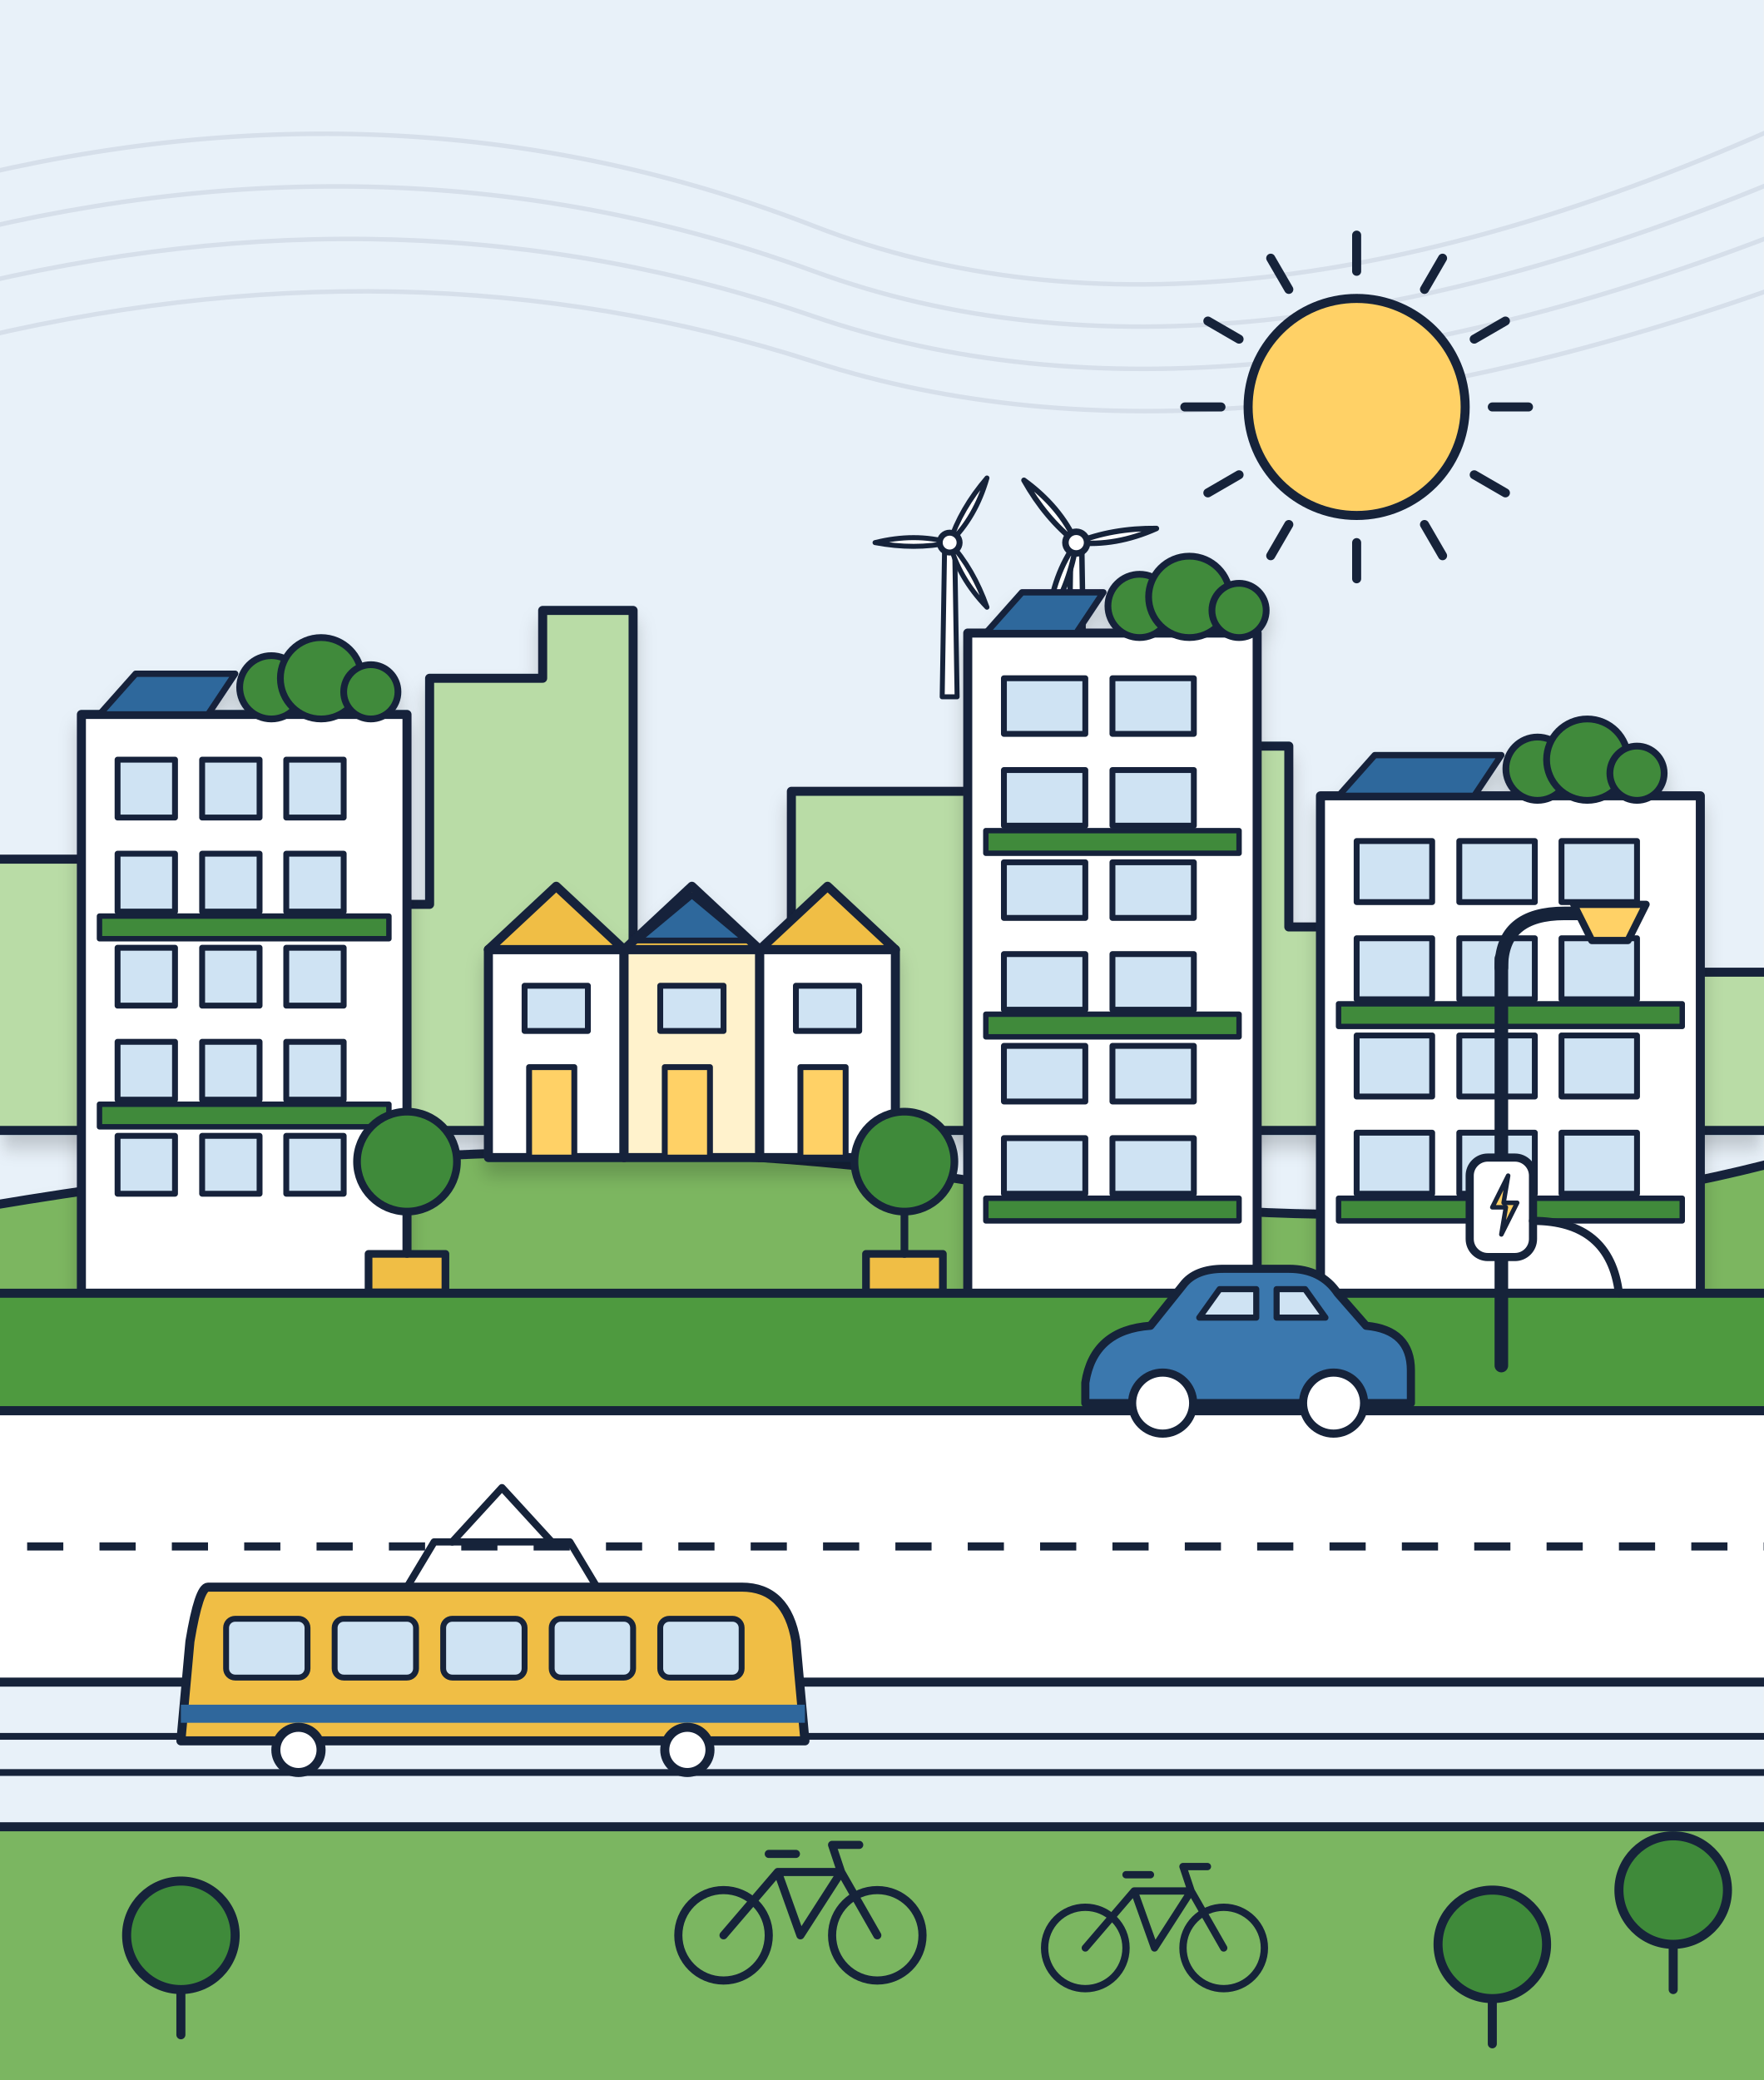
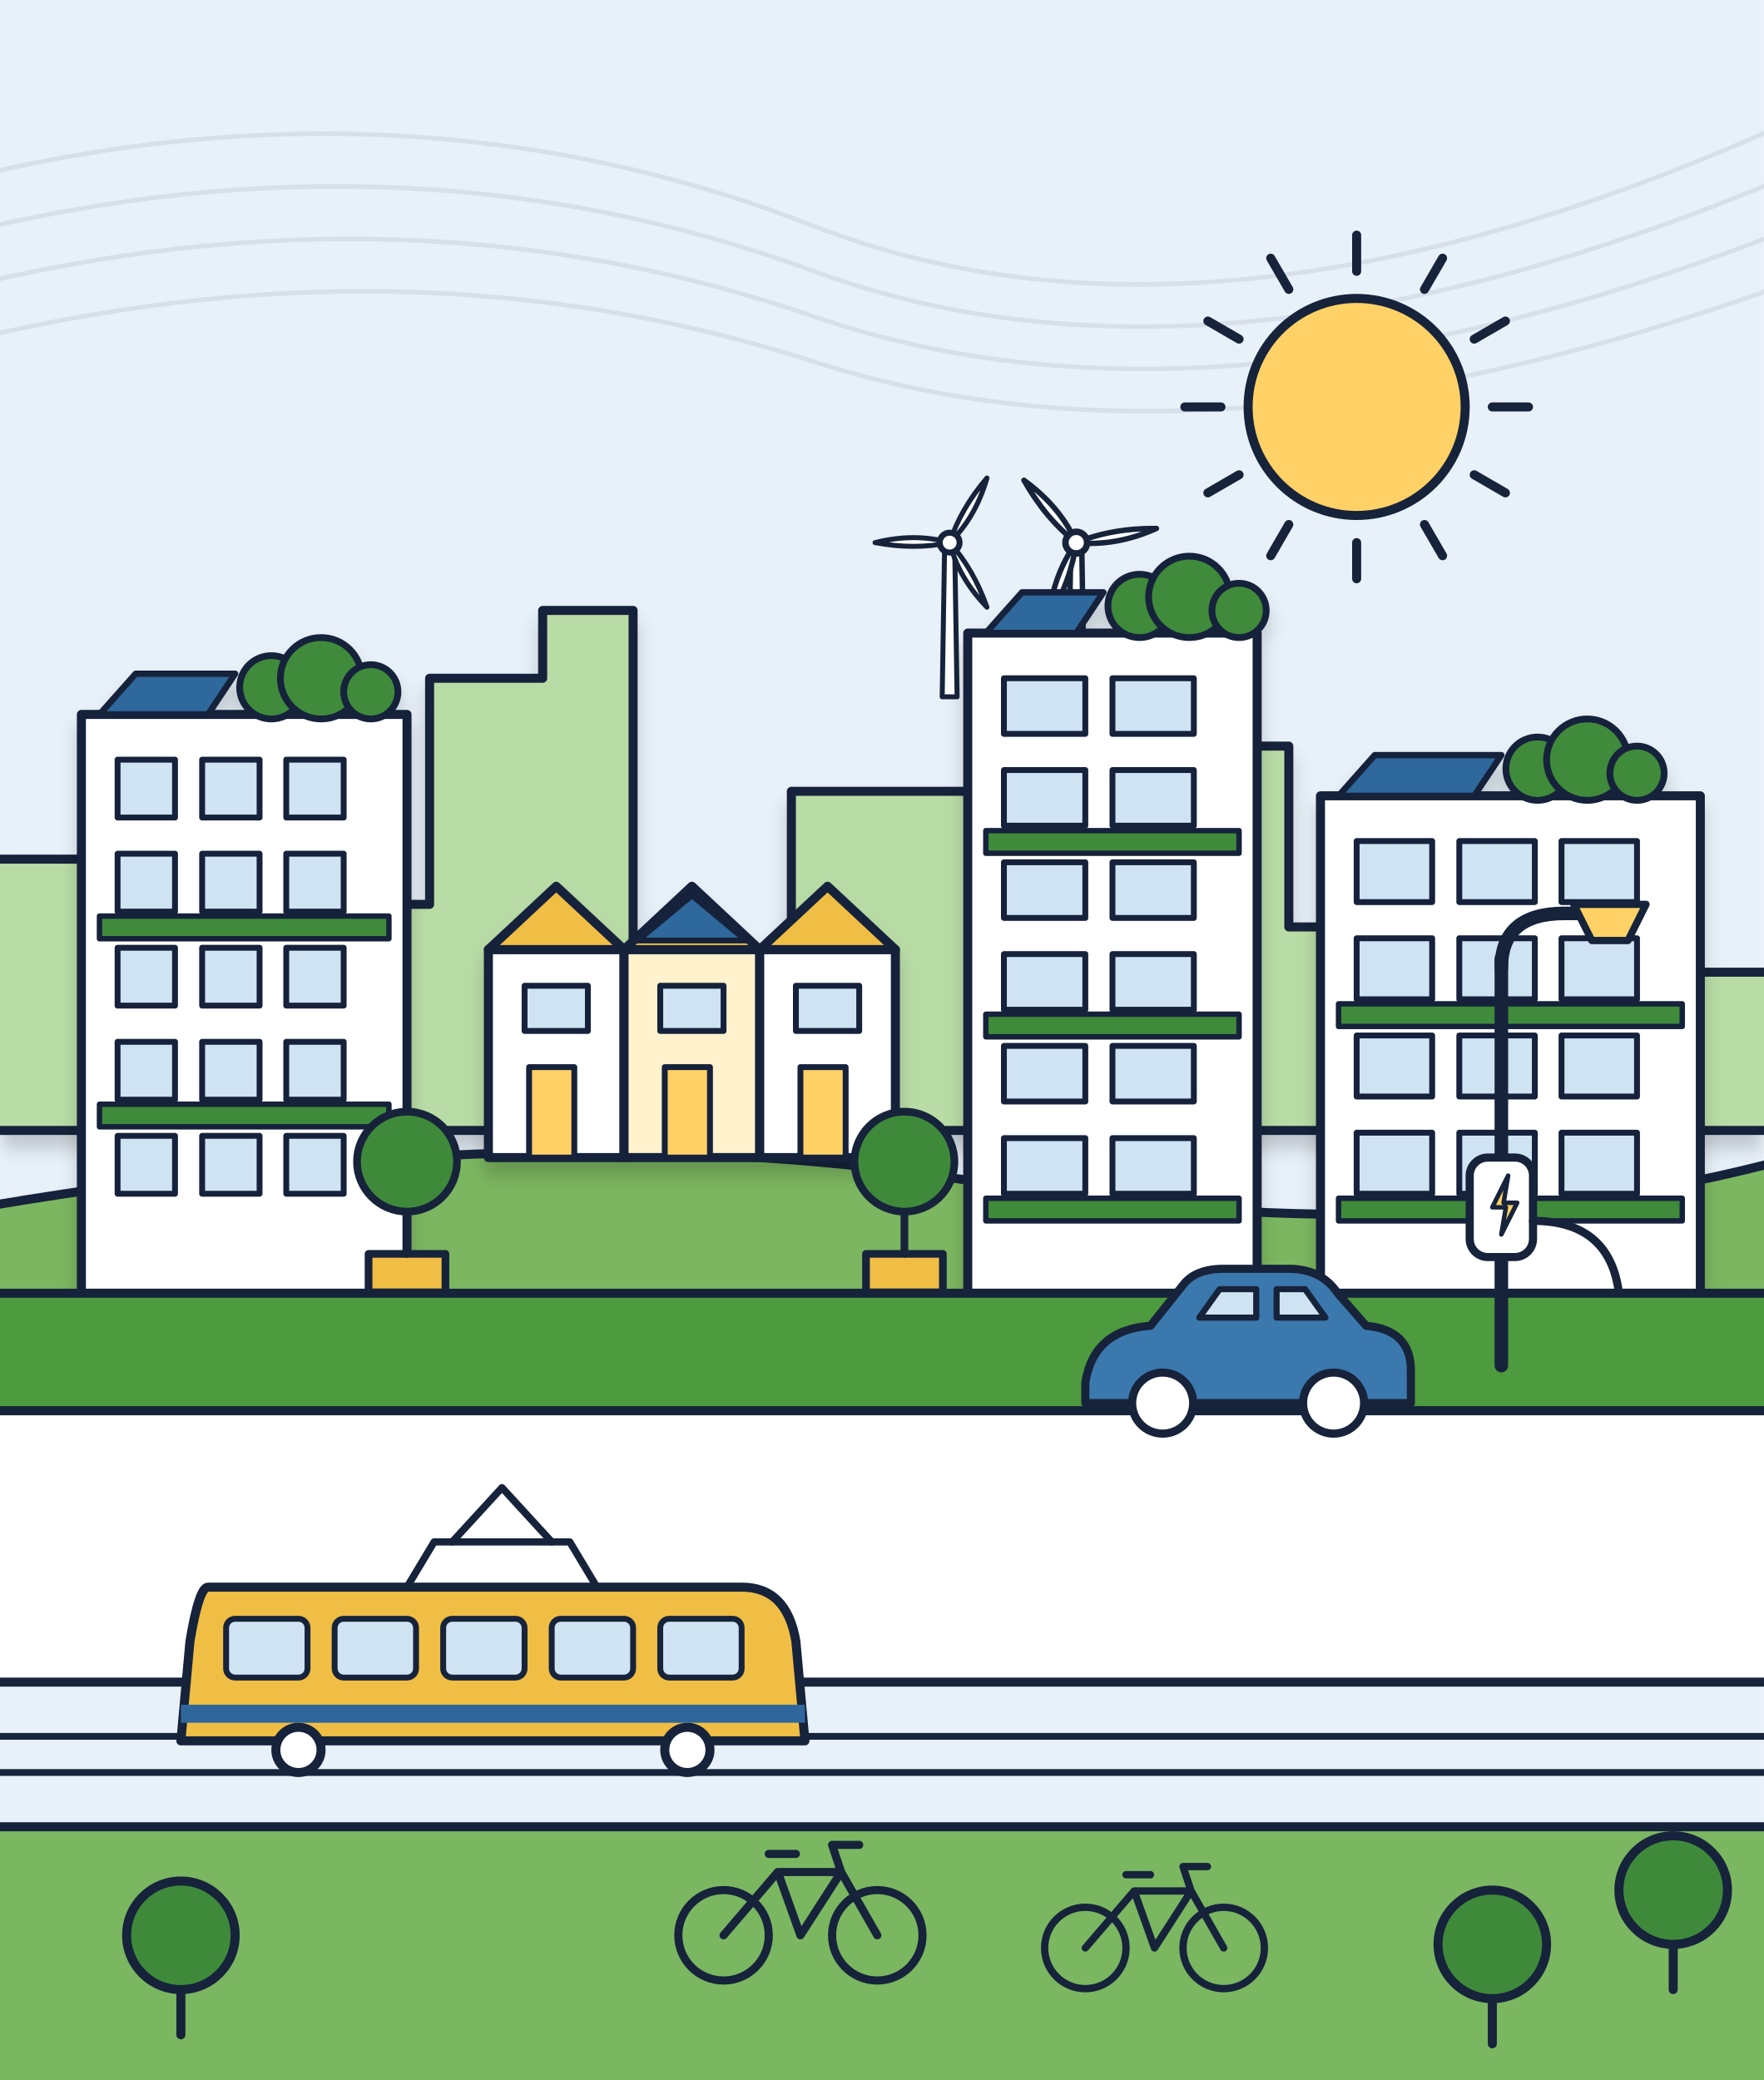
<svg xmlns="http://www.w3.org/2000/svg" viewBox="0 0 390 460" width="390" height="460" role="img" aria-label="City scene">
  <defs>
    <filter id="sh2" x="-10%" y="-10%" width="120%" height="130%">
      <feDropShadow dx="0" dy="3" stdDeviation="2" flood-color="#000" flood-opacity=".18" />
    </filter>
  </defs>
  <rect width="390" height="460" fill="#E8F1F9" />
  <path d="M-10 40 Q 90 15 180 50 T 400 25" stroke="#D6DFEA" fill="none" stroke-width="1" />
  <path d="M-10 52 Q 90 27 180 60 T 400 37" stroke="#D6DFEA" fill="none" stroke-width="1" />
  <path d="M-10 64 Q 90 39 180 70 T 400 49" stroke="#D6DFEA" fill="none" stroke-width="1" />
  <path d="M-10 76 Q 90 51 180 80 T 400 61" stroke="#D6DFEA" fill="none" stroke-width="1" />
  <g transform="translate(300 90)">
    <circle r="24" fill="#FFD166" stroke="#16233A" stroke-width="2" stroke-linejoin="round" stroke-linecap="round" />
    <line x1="30.0" y1="0.0" x2="38.0" y2="0.0" stroke="#16233A" stroke-width="2" stroke-linejoin="round" stroke-linecap="round" />
    <line x1="26.0" y1="15.0" x2="32.9" y2="19.0" stroke="#16233A" stroke-width="2" stroke-linejoin="round" stroke-linecap="round" />
    <line x1="15.0" y1="26.0" x2="19.0" y2="32.9" stroke="#16233A" stroke-width="2" stroke-linejoin="round" stroke-linecap="round" />
    <line x1="0.0" y1="30.0" x2="0.0" y2="38.0" stroke="#16233A" stroke-width="2" stroke-linejoin="round" stroke-linecap="round" />
    <line x1="-15.0" y1="26.0" x2="-19.0" y2="32.9" stroke="#16233A" stroke-width="2" stroke-linejoin="round" stroke-linecap="round" />
    <line x1="-26.0" y1="15.0" x2="-32.9" y2="19.0" stroke="#16233A" stroke-width="2" stroke-linejoin="round" stroke-linecap="round" />
    <line x1="-30.0" y1="0.0" x2="-38.0" y2="0.0" stroke="#16233A" stroke-width="2" stroke-linejoin="round" stroke-linecap="round" />
    <line x1="-26.0" y1="-15.0" x2="-32.9" y2="-19.0" stroke="#16233A" stroke-width="2" stroke-linejoin="round" stroke-linecap="round" />
    <line x1="-15.0" y1="-26.0" x2="-19.0" y2="-32.9" stroke="#16233A" stroke-width="2" stroke-linejoin="round" stroke-linecap="round" />
    <line x1="-0.0" y1="-30.0" x2="-0.0" y2="-38.0" stroke="#16233A" stroke-width="2" stroke-linejoin="round" stroke-linecap="round" />
    <line x1="15.0" y1="-26.0" x2="19.0" y2="-32.9" stroke="#16233A" stroke-width="2" stroke-linejoin="round" stroke-linecap="round" />
    <line x1="26.0" y1="-15.0" x2="32.9" y2="-19.0" stroke="#16233A" stroke-width="2" stroke-linejoin="round" stroke-linecap="round" />
  </g>
  <path d="M-10 250 V190 H30 V160 H60 V200 H95 V150 H120 V135 H140 V210 H175 V175 H215 V200 H250 V165 H285 V205 H320 V180 H355 V215 H400 V250Z" fill="#B9DCA6" stroke="#16233A" stroke-width="2" stroke-linejoin="round" stroke-linecap="round" filter="url(#sh2)" />
  <g transform="translate(210 120) scale(0.55)">
    <g stroke="#16233A" stroke-width="2.4" stroke-linejoin="round" stroke-linecap="round">
      <path d="M-2 0 L-3 62 H3 L2 0Z" fill="#FFFFFF" stroke-width="2" />
      <path d="M0 0 Q4 -14 0 -30 Q-3 -14 0 0Z" transform="rotate(30)" fill="#FFFFFF" stroke-width="2" />
      <path d="M0 0 Q4 -14 0 -30 Q-3 -14 0 0Z" transform="rotate(150)" fill="#FFFFFF" stroke-width="2" />
      <path d="M0 0 Q4 -14 0 -30 Q-3 -14 0 0Z" transform="rotate(270)" fill="#FFFFFF" stroke-width="2" />
      <circle r="4" fill="#FFFFFF" />
    </g>
  </g>
  <g transform="translate(238 120) scale(0.6)">
    <g stroke="#16233A" stroke-width="2.4" stroke-linejoin="round" stroke-linecap="round">
      <path d="M-2 0 L-3 62 H3 L2 0Z" fill="#FFFFFF" stroke-width="2" />
      <path d="M0 0 Q4 -14 0 -30 Q-3 -14 0 0Z" transform="rotate(80)" fill="#FFFFFF" stroke-width="2" />
      <path d="M0 0 Q4 -14 0 -30 Q-3 -14 0 0Z" transform="rotate(200)" fill="#FFFFFF" stroke-width="2" />
      <path d="M0 0 Q4 -14 0 -30 Q-3 -14 0 0Z" transform="rotate(320)" fill="#FFFFFF" stroke-width="2" />
      <circle r="4" fill="#FFFFFF" />
    </g>
  </g>
  <path d="M-10 268 Q 120 245 220 262 Q 320 278 400 255 V300 H-10Z" fill="#7BB661" stroke="#16233A" stroke-width="2" stroke-linejoin="round" stroke-linecap="round" filter="url(#sh2)" />
  <g transform="translate(18 158)" filter="url(#sh2)">
    <g stroke="#16233A" stroke-width="2" stroke-linejoin="round" stroke-linecap="round">
      <rect x="0" y="0" width="72" height="128" fill="#FFFFFF" />
      <rect x="8.0" y="10.0" width="12.7" height="12.8" fill="#CFE3F3" stroke-width="1.3" />
      <rect x="26.7" y="10.0" width="12.7" height="12.8" fill="#CFE3F3" stroke-width="1.3" />
      <rect x="45.3" y="10.0" width="12.7" height="12.8" fill="#CFE3F3" stroke-width="1.3" />
      <rect x="8.0" y="30.8" width="12.7" height="12.8" fill="#CFE3F3" stroke-width="1.3" />
      <rect x="26.7" y="30.8" width="12.7" height="12.8" fill="#CFE3F3" stroke-width="1.3" />
      <rect x="45.3" y="30.8" width="12.7" height="12.8" fill="#CFE3F3" stroke-width="1.3" />
      <rect x="4" y="44.6" width="64" height="5" fill="#3F8A3A" stroke-width="1.2" />
      <rect x="8.0" y="51.6" width="12.7" height="12.8" fill="#CFE3F3" stroke-width="1.3" />
      <rect x="26.7" y="51.6" width="12.7" height="12.8" fill="#CFE3F3" stroke-width="1.3" />
      <rect x="45.3" y="51.6" width="12.7" height="12.8" fill="#CFE3F3" stroke-width="1.3" />
      <rect x="8.0" y="72.4" width="12.7" height="12.8" fill="#CFE3F3" stroke-width="1.3" />
      <rect x="26.7" y="72.4" width="12.7" height="12.8" fill="#CFE3F3" stroke-width="1.3" />
      <rect x="45.3" y="72.4" width="12.7" height="12.8" fill="#CFE3F3" stroke-width="1.3" />
      <rect x="4" y="86.2" width="64" height="5" fill="#3F8A3A" stroke-width="1.2" />
      <rect x="8.0" y="93.2" width="12.7" height="12.8" fill="#CFE3F3" stroke-width="1.3" />
      <rect x="26.7" y="93.2" width="12.7" height="12.8" fill="#CFE3F3" stroke-width="1.3" />
      <rect x="45.3" y="93.2" width="12.7" height="12.8" fill="#CFE3F3" stroke-width="1.3" />
      <path d="M4 0 L12 -9 H34.0 L28.0 0Z" fill="#2F679C" stroke-width="1.4" />
      <circle cx="42.0" cy="-6" r="7" fill="#3F8A3A" stroke-width="1.5" />
      <circle cx="53.0" cy="-8" r="9" fill="#3F8A3A" stroke-width="1.5" />
      <circle cx="64.0" cy="-5" r="6" fill="#3F8A3A" stroke-width="1.5" />
    </g>
  </g>
  <g transform="translate(108 196)" filter="url(#sh2)">
    <g stroke="#16233A" stroke-width="2" stroke-linejoin="round" stroke-linecap="round">
      <rect x="0" y="14" width="30" height="46" fill="#FFFFFF" />
      <path d="M0 14 L15 0 L30 14Z" fill="#F0BE45" />
      <rect x="9" y="40" width="10" height="20" fill="#FFD166" stroke-width="1.3" />
      <rect x="8" y="22" width="14" height="10" fill="#CFE3F3" stroke-width="1.3" />
      <rect x="30" y="14" width="30" height="46" fill="#FFF2CC" />
      <path d="M30 14 L45 0 L60 14Z" fill="#F0BE45" />
      <rect x="39" y="40" width="10" height="20" fill="#FFD166" stroke-width="1.3" />
      <rect x="38" y="22" width="14" height="10" fill="#CFE3F3" stroke-width="1.3" />
      <rect x="60" y="14" width="30" height="46" fill="#FFFFFF" />
      <path d="M60 14 L75 0 L90 14Z" fill="#F0BE45" />
      <rect x="69" y="40" width="10" height="20" fill="#FFD166" stroke-width="1.3" />
      <rect x="68" y="22" width="14" height="10" fill="#CFE3F3" stroke-width="1.3" />
      <path d="M33 12 L45 2 L57 12Z" fill="#2F679C" stroke-width="1.3" />
    </g>
  </g>
  <g transform="translate(214 140)" filter="url(#sh2)">
    <g stroke="#16233A" stroke-width="2" stroke-linejoin="round" stroke-linecap="round">
      <rect x="0" y="0" width="64" height="146" fill="#FFFFFF" />
      <rect x="8.0" y="10.0" width="18.0" height="12.3" fill="#CFE3F3" stroke-width="1.3" />
      <rect x="32.0" y="10.0" width="18.0" height="12.3" fill="#CFE3F3" stroke-width="1.3" />
      <rect x="8.0" y="30.3" width="18.0" height="12.3" fill="#CFE3F3" stroke-width="1.3" />
      <rect x="32.0" y="30.3" width="18.0" height="12.3" fill="#CFE3F3" stroke-width="1.3" />
      <rect x="4" y="43.7" width="56" height="5" fill="#3F8A3A" stroke-width="1.2" />
      <rect x="8.0" y="50.7" width="18.0" height="12.3" fill="#CFE3F3" stroke-width="1.3" />
      <rect x="32.0" y="50.7" width="18.0" height="12.3" fill="#CFE3F3" stroke-width="1.3" />
      <rect x="8.0" y="71.0" width="18.0" height="12.3" fill="#CFE3F3" stroke-width="1.3" />
      <rect x="32.0" y="71.0" width="18.0" height="12.3" fill="#CFE3F3" stroke-width="1.3" />
      <rect x="4" y="84.3" width="56" height="5" fill="#3F8A3A" stroke-width="1.2" />
      <rect x="8.0" y="91.3" width="18.0" height="12.3" fill="#CFE3F3" stroke-width="1.3" />
      <rect x="32.0" y="91.3" width="18.0" height="12.3" fill="#CFE3F3" stroke-width="1.3" />
      <rect x="8.0" y="111.7" width="18.0" height="12.3" fill="#CFE3F3" stroke-width="1.3" />
      <rect x="32.0" y="111.7" width="18.0" height="12.3" fill="#CFE3F3" stroke-width="1.3" />
      <rect x="4" y="125.0" width="56" height="5" fill="#3F8A3A" stroke-width="1.2" />
      <path d="M4 0 L12 -9 H30.0 L24.0 0Z" fill="#2F679C" stroke-width="1.4" />
      <circle cx="38.0" cy="-6" r="7" fill="#3F8A3A" stroke-width="1.5" />
      <circle cx="49.0" cy="-8" r="9" fill="#3F8A3A" stroke-width="1.5" />
      <circle cx="60.0" cy="-5" r="6" fill="#3F8A3A" stroke-width="1.5" />
    </g>
  </g>
  <g transform="translate(292 176)" filter="url(#sh2)">
    <g stroke="#16233A" stroke-width="2" stroke-linejoin="round" stroke-linecap="round">
      <rect x="0" y="0" width="84" height="110" fill="#FFFFFF" />
      <rect x="8.0" y="10.0" width="16.7" height="13.5" fill="#CFE3F3" stroke-width="1.3" />
      <rect x="30.7" y="10.0" width="16.7" height="13.5" fill="#CFE3F3" stroke-width="1.3" />
      <rect x="53.3" y="10.0" width="16.7" height="13.5" fill="#CFE3F3" stroke-width="1.3" />
      <rect x="8.0" y="31.5" width="16.7" height="13.5" fill="#CFE3F3" stroke-width="1.3" />
      <rect x="30.7" y="31.5" width="16.7" height="13.5" fill="#CFE3F3" stroke-width="1.3" />
      <rect x="53.3" y="31.5" width="16.7" height="13.5" fill="#CFE3F3" stroke-width="1.3" />
      <rect x="4" y="46.0" width="76" height="5" fill="#3F8A3A" stroke-width="1.2" />
      <rect x="8.0" y="53.0" width="16.7" height="13.5" fill="#CFE3F3" stroke-width="1.3" />
      <rect x="30.7" y="53.0" width="16.7" height="13.5" fill="#CFE3F3" stroke-width="1.3" />
      <rect x="53.3" y="53.0" width="16.7" height="13.5" fill="#CFE3F3" stroke-width="1.3" />
      <rect x="8.0" y="74.5" width="16.7" height="13.5" fill="#CFE3F3" stroke-width="1.3" />
      <rect x="30.7" y="74.5" width="16.7" height="13.5" fill="#CFE3F3" stroke-width="1.3" />
      <rect x="53.3" y="74.5" width="16.7" height="13.5" fill="#CFE3F3" stroke-width="1.3" />
      <rect x="4" y="89.0" width="76" height="5" fill="#3F8A3A" stroke-width="1.2" />
      <path d="M4 0 L12 -9 H40.0 L34.0 0Z" fill="#2F679C" stroke-width="1.4" />
      <circle cx="48.0" cy="-6" r="7" fill="#3F8A3A" stroke-width="1.5" />
      <circle cx="59.0" cy="-8" r="9" fill="#3F8A3A" stroke-width="1.5" />
      <circle cx="70.0" cy="-5" r="6" fill="#3F8A3A" stroke-width="1.5" />
    </g>
  </g>
  <rect x="-10" y="286" width="410" height="26" fill="#4E9A3F" stroke="#16233A" stroke-width="2" stroke-linejoin="round" stroke-linecap="round" />
  <rect x="-10" y="312" width="410" height="60" fill="#FFFFFF" stroke="#16233A" stroke-width="2" stroke-linejoin="round" stroke-linecap="round" />
-   <path d="M-10 342 H400" stroke="#16233A" stroke-width="1.8" stroke-dasharray="8 8" />
  <path d="M-10 384 H400 M-10 392 H400" stroke="#16233A" stroke-width="1.5" />
  <rect x="-10" y="372" width="410" height="40" fill="none" />
  <g transform="translate(40 351)">
    <g stroke="#16233A" stroke-width="2" stroke-linejoin="round" stroke-linecap="round">
      <path d="M6 0 H124 Q134 0 136 12 L138 34 H0 L2 12 Q4 0 6 0Z" fill="#F0BE45" />
      <path d="M50 0 L56 -10 H86 L92 0" fill="none" stroke-width="1.6" />
      <path d="M60 -10 L71 -22 M71 -22 L82 -10" fill="none" stroke-width="1.6" />
      <rect x="10" y="7" width="18" height="13" rx="2" fill="#CFE3F3" stroke-width="1.3" />
      <rect x="34" y="7" width="18" height="13" rx="2" fill="#CFE3F3" stroke-width="1.3" />
      <rect x="58" y="7" width="18" height="13" rx="2" fill="#CFE3F3" stroke-width="1.3" />
      <rect x="82" y="7" width="18" height="13" rx="2" fill="#CFE3F3" stroke-width="1.3" />
      <rect x="106" y="7" width="18" height="13" rx="2" fill="#CFE3F3" stroke-width="1.3" />
      <rect x="0" y="26" width="138" height="4" fill="#2F679C" stroke="none" />
      <circle cx="26" cy="36" r="5" fill="#FFFFFF" />
      <circle cx="112" cy="36" r="5" fill="#FFFFFF" />
    </g>
  </g>
  <rect x="-10" y="404" width="410" height="60" fill="#7BB661" stroke="#16233A" stroke-width="2" stroke-linejoin="round" stroke-linecap="round" />
  <g transform="translate(332 212)">
    <g stroke="#16233A" stroke-width="2" stroke-linejoin="round" stroke-linecap="round">
      <path d="M0 0 V90" stroke-width="3" />
      <path d="M0 2 Q0 -10 14 -10 H22" fill="none" stroke-width="3" />
      <path d="M16 -12 H32 L28 -4 H20Z" fill="#FFD166" stroke-width="1.6" />
      <rect x="-7" y="44" width="14" height="22" rx="4" fill="#FFFFFF" stroke-width="1.8" />
      <path d="M1.5 48 L-2 55 H1 L0 61 L3.5 54 H0.5Z" fill="#FFD166" stroke-width="1" />
      <path d="M7 58 Q24 58 26 74" fill="none" stroke-width="1.8" />
    </g>
  </g>
  <g transform="translate(240 286) scale(.9)">
    <g stroke="#16233A" stroke-width="2" stroke-linejoin="round" stroke-linecap="round">
      <path d="M0 22 Q2 9 16 8 L24 -2 Q27 -6 34 -6 H50 Q58 -6 62 0 L69 8 Q80 9 80 19 V27 H0Z" fill="#3B78AE" />
      <path d="M28 6 L33 -1 H42 V6Z M47 6 V-1 H54 L59 6Z" fill="#CFE3F3" stroke-width="1.5" />
      <circle cx="19" cy="27" r="7.5" fill="#FFFFFF" />
      <circle cx="61" cy="27" r="7.5" fill="#FFFFFF" />
    </g>
  </g>
  <g transform="translate(90 262) scale(.85)">
    <g stroke="#16233A" stroke-width="2" stroke-linejoin="round" stroke-linecap="round">
      <rect x="-10" y="18" width="20" height="10" fill="#F0BE45" />
      <line x1="0" y1="0" x2="0" y2="18" />
      <circle cy="-6" r="13" fill="#3F8A3A" />
    </g>
  </g>
  <g transform="translate(200 262) scale(.85)">
    <g stroke="#16233A" stroke-width="2" stroke-linejoin="round" stroke-linecap="round">
      <rect x="-10" y="18" width="20" height="10" fill="#F0BE45" />
      <line x1="0" y1="0" x2="0" y2="18" />
      <circle cy="-6" r="13" fill="#3F8A3A" />
    </g>
  </g>
  <g transform="translate(160 416)">
    <g stroke="#16233A" stroke-width="1.8" stroke-linejoin="round" stroke-linecap="round" fill="none">
      <circle cx="0" cy="12" r="10" />
      <circle cx="34" cy="12" r="10" />
      <path d="M0 12 L12 -2 H26 L34 12 M12 -2 L17 12 L26 -2 M10 -6 H16 M26 -2 L24 -8 H30" />
    </g>
  </g>
  <g transform="translate(240 420) scale(.9)">
    <g stroke="#16233A" stroke-width="1.8" stroke-linejoin="round" stroke-linecap="round" fill="none">
      <circle cx="0" cy="12" r="10" />
      <circle cx="34" cy="12" r="10" />
      <path d="M0 12 L12 -2 H26 L34 12 M12 -2 L17 12 L26 -2 M10 -6 H16 M26 -2 L24 -8 H30" />
    </g>
  </g>
  <g transform="translate(40 428)">
    <g stroke="#16233A" stroke-width="2" stroke-linejoin="round" stroke-linecap="round">
      <line x1="0" y1="0" x2="0" y2="22" stroke="#16233A" />
      <circle r="12" fill="#3F8A3A" />
    </g>
  </g>
  <g transform="translate(330 430)">
    <g stroke="#16233A" stroke-width="2" stroke-linejoin="round" stroke-linecap="round">
      <line x1="0" y1="0" x2="0" y2="22" stroke="#16233A" />
      <circle r="12" fill="#3F8A3A" />
    </g>
  </g>
  <g transform="translate(370 418)">
    <g stroke="#16233A" stroke-width="2" stroke-linejoin="round" stroke-linecap="round">
      <line x1="0" y1="0" x2="0" y2="22" stroke="#16233A" />
      <circle r="12" fill="#3F8A3A" />
    </g>
  </g>
</svg>
